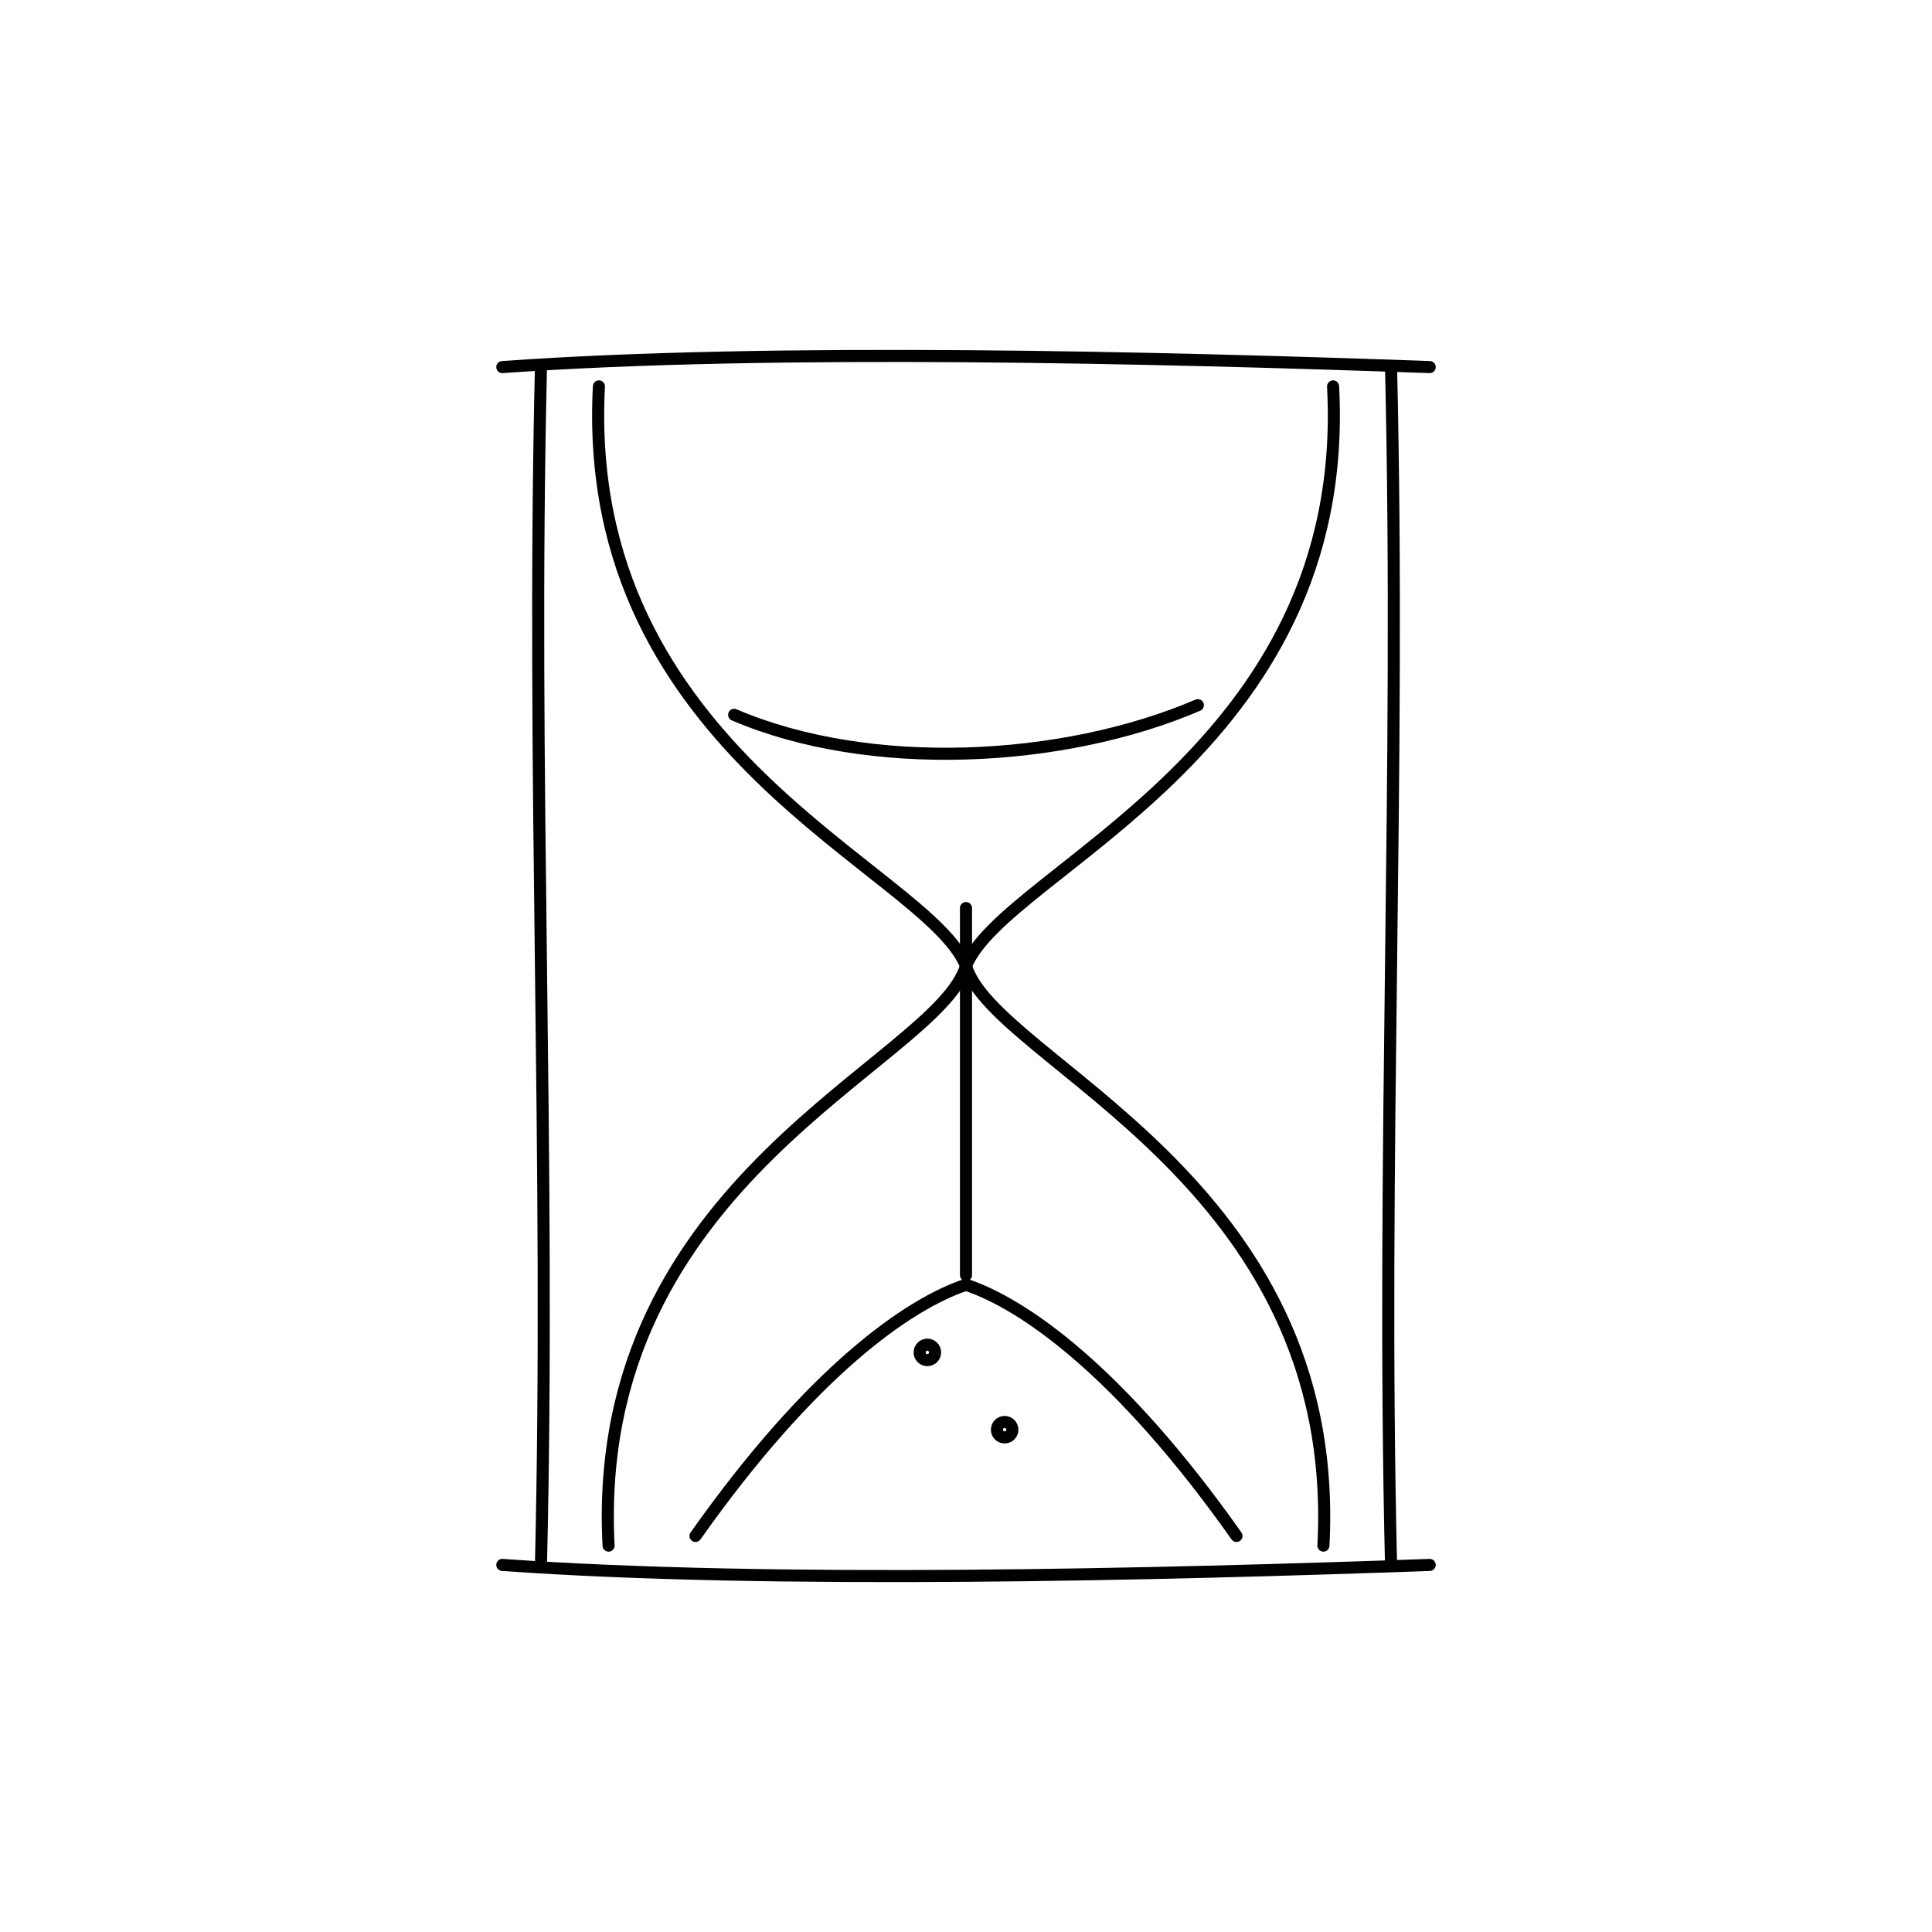
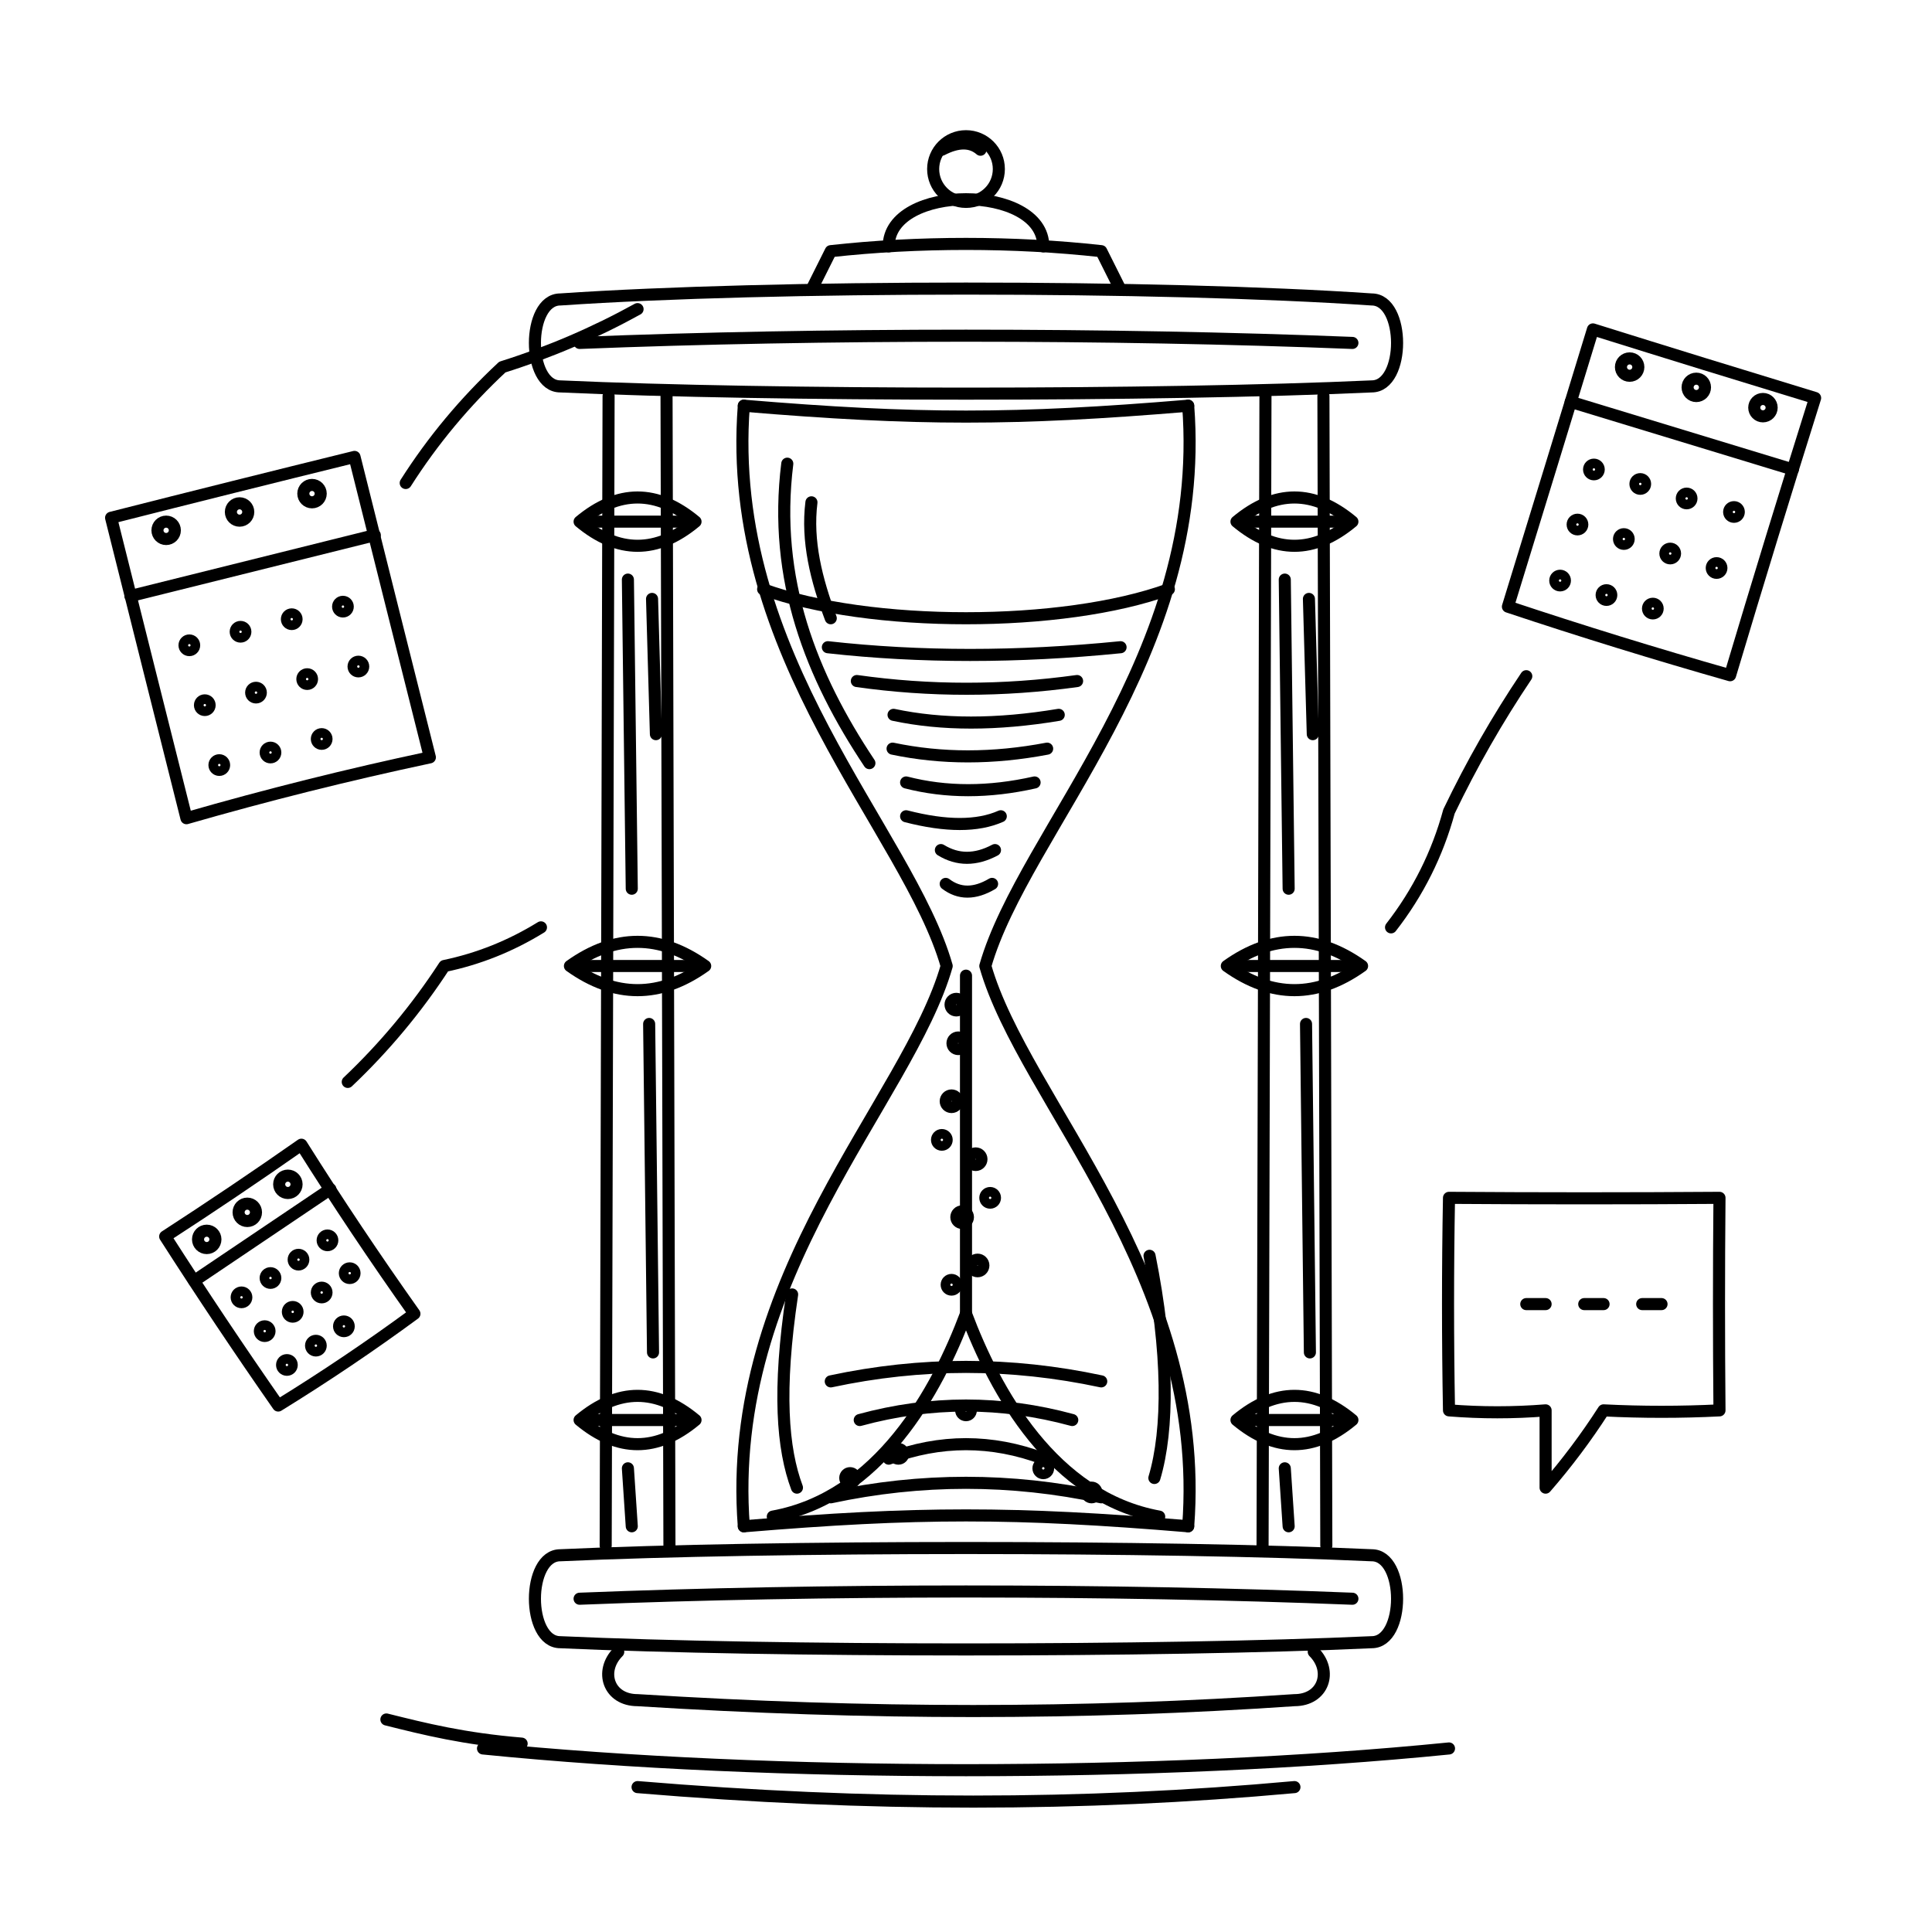
<svg xmlns="http://www.w3.org/2000/svg" viewBox="0 0 200 200" fill="none" stroke="currentColor" stroke-width="1.25" stroke-linecap="round" stroke-linejoin="round">
-   <path d="M52 38C80 36 120 37 148 38M52 162C80 164 120 163 148 162" pathLength="1" />
-   <path d="M62 40C60 78 96 90 100 100C97 110 61 122 63 160M138 40C140 78 104 90 100 100C103 110 139 122 137 160" pathLength="1" />
-   <path d="M56 38C55 80 57 120 56 162M144 38C145 80 143 120 144 162" pathLength="1" />
-   <path class="accent" d="M76 74C90 80 110 79 124 73" pathLength="1" />
-   <path class="accent" d="M100 94L100 132" pathLength="1" />
-   <path class="accent" d="M72 159C84 142 94 135 100 133C106 135 116 142 128 159" pathLength="1" />
-   <circle class="accent" cx="96" cy="140" r="0.8" pathLength="1" />
-   <circle class="accent" cx="104" cy="148" r="0.8" pathLength="1" />
+   <path class="soft" pathLength="1" d="M11.5 53.6Q24.1 50.4 36.7 47.3Q40.6 62.9 44.5 78.4Q31.8 81.1 19.3 84.7Q15.4 69.2 11.5 53.6" />
+   <path class="soft fine" pathLength="1" d="M13.5 61.7L38.8 55.4" />
+   <circle class="soft fine" pathLength="1" cx="17.2" cy="54.9" r="0.9" />
+   <circle class="soft fine" pathLength="1" cx="24.8" cy="53" r="0.9" />
+   <circle class="soft fine" pathLength="1" cx="32.3" cy="51.1" r="0.9" />
+   <circle class="soft fine" pathLength="1" cx="19.6" cy="66.8" r="0.5" />
+   <circle class="soft fine" pathLength="1" cx="24.9" cy="65.4" r="0.5" />
+   <circle class="soft fine" pathLength="1" cx="30.2" cy="64.1" r="0.5" />
+   <circle class="soft fine" pathLength="1" cx="35.5" cy="62.8" r="0.5" />
+   <circle class="soft fine" pathLength="1" cx="21.2" cy="73" r="0.5" />
+   <circle class="soft fine" pathLength="1" cx="26.5" cy="71.7" r="0.5" />
+   <circle class="soft fine" pathLength="1" cx="31.8" cy="70.3" r="0.5" />
+   <circle class="soft fine" pathLength="1" cx="37.1" cy="69" r="0.5" />
+   <circle class="soft fine" pathLength="1" cx="22.7" cy="79.2" r="0.5" />
+   <circle class="soft fine" pathLength="1" cx="28" cy="77.9" r="0.5" />
+   <circle class="soft fine" pathLength="1" cx="33.3" cy="76.5" r="0.5" />
+   <path class="accent soft" pathLength="1" d="M164.9 34.1Q176.4 37.7 187.9 41.2Q183.4 55.5 179.1 69.9Q167.5 66.6 156.1 62.8Q160.5 48.5 164.9 34.1" />
+   <path class="accent fine" pathLength="1" d="M162.6 41.6L185.6 48.6" />
+   <circle class="accent soft fine" pathLength="1" cx="168.7" cy="38" r="0.9" />
+   <circle class="accent soft fine" pathLength="1" cx="175.6" cy="40.1" r="0.9" />
+   <circle class="accent soft fine" pathLength="1" cx="182.5" cy="42.2" r="0.9" />
+   <circle class="accent soft fine" pathLength="1" cx="165" cy="48.6" r="0.5" />
+   <circle class="accent soft fine" pathLength="1" cx="169.8" cy="50.1" r="0.5" />
+   <circle class="accent soft fine" pathLength="1" cx="174.6" cy="51.6" r="0.5" />
+   <circle class="accent soft fine" pathLength="1" cx="179.5" cy="53" r="0.5" />
+   <circle class="accent soft fine" pathLength="1" cx="163.3" cy="54.3" r="0.5" />
+   <circle class="accent soft fine" pathLength="1" cx="168.1" cy="55.8" r="0.5" />
+   <circle class="accent soft fine" pathLength="1" cx="172.9" cy="57.3" r="0.5" />
+   <circle class="accent soft fine" pathLength="1" cx="177.7" cy="58.8" r="0.5" />
+   <circle class="accent soft fine" pathLength="1" cx="161.5" cy="60.1" r="0.5" />
+   <circle class="accent soft fine" pathLength="1" cx="166.3" cy="61.6" r="0.5" />
+   <circle class="accent soft fine" pathLength="1" cx="171.1" cy="63" r="0.5" />
+   <path class="soft" pathLength="1" d="M17.1 128Q24.2 123.4 31.2 118.5Q36.8 127.4 42.9 136Q36.1 141 28.8 145.5Q22.8 136.9 17.1 128" />
+   <path class="soft fine" pathLength="1" d="M20.1 132.6L34.2 123.1" />
+   <circle class="soft fine" pathLength="1" cx="21.4" cy="128.3" r="0.9" />
+   <circle class="soft fine" pathLength="1" cx="25.6" cy="125.5" r="0.9" />
+   <circle class="soft fine" pathLength="1" cx="29.8" cy="122.6" r="0.9" />
+   <circle class="soft fine" pathLength="1" cx="25" cy="134.3" r="0.5" />
+   <circle class="soft fine" pathLength="1" cx="28" cy="132.3" r="0.5" />
+   <circle class="soft fine" pathLength="1" cx="30.9" cy="130.4" r="0.5" />
+   <circle class="soft fine" pathLength="1" cx="33.9" cy="128.4" r="0.5" />
+   <circle class="soft fine" pathLength="1" cx="27.4" cy="137.8" r="0.5" />
+   <circle class="soft fine" pathLength="1" cx="30.3" cy="135.8" r="0.5" />
+   <circle class="soft fine" pathLength="1" cx="33.3" cy="133.8" r="0.5" />
+   <circle class="soft fine" pathLength="1" cx="36.2" cy="131.8" r="0.5" />
+   <circle class="soft fine" pathLength="1" cx="29.7" cy="141.3" r="0.5" />
+   <circle class="soft fine" pathLength="1" cx="32.7" cy="139.3" r="0.5" />
+   <circle class="soft fine" pathLength="1" cx="35.6" cy="137.3" r="0.5" />
+   <path class="soft fine" pathLength="1" d="M42 50Q46.2 43.4 52 38Q59.3 35.7 66 32" />
+   <path class="soft fine" pathLength="1" d="M158 70Q153.5 76.7 150 84Q148.2 90.6 144 96" />
+   <path class="soft fine" pathLength="1" d="M36 112Q41.7 106.6 46 100Q51.3 98.9 56 96" />
+   <path class="soft" pathLength="1" d="M150 124Q164 124.1 178 124Q177.9 135 178 146Q172 146.3 166 146Q163.3 150.2 160 154Q160 150 160 146Q155 146.4 150 146Q149.8 135 150 124" />
+   <path class="soft fine" pathLength="1" d="M158 135L160 135" />
+   <path class="soft fine" pathLength="1" d="M164 135L166 135" />
+   <path class="soft fine" pathLength="1" d="M170 135L172 135" />
+   <path pathLength="1" d="M58 31C80 29.5 120 29.5 142 31C145.5 31 145.5 40 142 40C120 41 80 41 58 40C54.5 40 54.5 31 58 31Z" />
+   <path class="fine" pathLength="1" d="M60 35.5C85 34.5 115 34.5 140 35.5" />
+   <path pathLength="1" d="M84 30L86 26C95 25 105 25 114 26L116 30" />
+   <path pathLength="1" d="M92 25.5C92 19 108 19 108 25.5" />
+   <circle pathLength="1" cx="100" cy="17.5" r="3.4" />
+   <path class="fine" pathLength="1" d="M97.5 15.5Q100 14.2 101.5 15.5" />
+   <path pathLength="1" d="M58 161C80 160 120 160 142 161C145.5 161 145.5 170 142 170C120 171 80 171 58 170C54.5 170 54.5 161 58 161Z" />
+   <path class="fine" pathLength="1" d="M60 165.5C85 164.5 115 164.5 140 165.5" />
+   <path pathLength="1" d="M64 171C62 173 63 176 66 176C90 177.5 112 177.5 134 176C137 176 138 173 136 171" />
+   <path pathLength="1" d="M63 41L62.7 160" />
+   <path pathLength="1" d="M69 41L69.3 160" />
+   <path pathLength="1" d="M60 54Q66 49 72 54Q66 59 60 54" />
+   <path class="fine" pathLength="1" d="M61.5 54L70.5 54" />
+   <path pathLength="1" d="M59 100Q66 95 73 100Q66 105 59 100" />
+   <path class="fine" pathLength="1" d="M60.5 100L71.5 100" />
+   <path pathLength="1" d="M60 147Q66 142 72 147Q66 152 60 147" />
+   <path class="fine" pathLength="1" d="M61.5 147L70.5 147" />
+   <path class="fine" pathLength="1" d="M65 60L65.4 92" />
+   <path class="fine" pathLength="1" d="M67.2 106L67.6 140" />
+   <path class="fine" pathLength="1" d="M67.5 62L67.9 76" />
+   <path class="fine" pathLength="1" d="M65 152L65.4 158" />
+   <path pathLength="1" d="M131 41L130.7 160" />
+   <path pathLength="1" d="M137 41L137.3 160" />
+   <path pathLength="1" d="M128 54Q134 49 140 54Q134 59 128 54" />
+   <path class="fine" pathLength="1" d="M129.5 54L138.5 54" />
+   <path pathLength="1" d="M127 100Q134 95 141 100Q134 105 127 100" />
+   <path class="fine" pathLength="1" d="M128.5 100L139.5 100" />
+   <path pathLength="1" d="M128 147Q134 142 140 147Q134 152 128 147" />
+   <path class="fine" pathLength="1" d="M129.5 147L138.5 147" />
+   <path class="fine" pathLength="1" d="M133 60L133.4 92" />
+   <path class="fine" pathLength="1" d="M135.2 106L135.6 140" />
+   <path class="fine" pathLength="1" d="M135.5 62L135.9 76" />
+   <path class="fine" pathLength="1" d="M133 152L133.4 158" />
+   <path pathLength="1" d="M77 42C75 68 94 86 98 100C94 114 75 132 77 158" />
+   <path pathLength="1" d="M123 42C125 68 106 86 102 100C106 114 125 132 123 158" />
+   <path class="fine" pathLength="1" d="M77 42C95 43.5 105 43.5 123 42" />
+   <path class="fine" pathLength="1" d="M77 158C95 156.5 105 156.5 123 158" />
+   <path class="fine" pathLength="1" d="M81.5 48C80 60 84 70 90 79" />
+   <path class="fine soft" pathLength="1" d="M84 52C83.5 56 84.5 60 86 64" />
+   <path class="fine" pathLength="1" d="M82 134C80.5 144 81 150 82.5 154" />
+   <path class="fine soft" pathLength="1" d="M119 130C121 140 121 148 119.5 153" />
+   <path class="accent" pathLength="1" d="M79 61C90 65 110 65 121 61" />
+   <path class="accent fine" pathLength="1" d="M85.7 67Q100 68.6 116 67" />
+   <path class="accent fine" pathLength="1" d="M88.7 70.5Q100 72.1 111.5 70.5" />
+   <path class="accent fine" pathLength="1" d="M92.5 74Q100 75.6 109.6 74" />
+   <path class="accent fine" pathLength="1" d="M92.4 77.5Q100 79.1 108.4 77.5" />
+   <path class="accent fine" pathLength="1" d="M93.8 81Q100 82.6 107.1 81" />
+   <path class="accent fine" pathLength="1" d="M93.8 84.5Q100 86.1 103.6 84.5" />
+   <path class="accent fine" pathLength="1" d="M97.4 88Q100 89.6 103 88" />
+   <path class="accent fine" pathLength="1" d="M97.9 91.5Q100 93.1 102.7 91.5" />
+   <path class="accent" pathLength="1" d="M100 101L100 136" />
+   <circle class="accent" pathLength="1" cx="99" cy="104" r="0.6" />
+   <circle class="accent" pathLength="1" cx="99.2" cy="108" r="0.6" />
+   <circle class="accent" pathLength="1" cx="98.5" cy="114" r="0.6" />
+   <circle class="accent" pathLength="1" cx="101" cy="120" r="0.6" />
+   <circle class="accent" pathLength="1" cx="99.6" cy="126" r="0.6" />
+   <circle class="accent" pathLength="1" cx="101.2" cy="131" r="0.6" />
+   <circle class="accent" pathLength="1" cx="97.5" cy="118" r="0.5" />
+   <circle class="accent" pathLength="1" cx="102.5" cy="124" r="0.5" />
+   <circle class="accent" pathLength="1" cx="98.5" cy="133" r="0.5" />
+   <path class="accent" pathLength="1" d="M80 157C91 155 97 144 100 136C103 144 109 155 120 157" />
+   <path class="accent fine" pathLength="1" d="M86 143Q100 140 114 143" />
+   <path class="accent fine" pathLength="1" d="M89 147Q100 144 111 147" />
+   <path class="accent fine" pathLength="1" d="M92 151Q100 148 108 151" />
+   <path class="accent fine" pathLength="1" d="M86 155Q100 152 114 155" />
+   <circle class="accent" pathLength="1" cx="88" cy="153" r="0.5" />
+   <circle class="accent" pathLength="1" cx="93" cy="150.5" r="0.5" />
+   <circle class="accent" pathLength="1" cx="108" cy="152" r="0.5" />
+   <circle class="accent" pathLength="1" cx="113" cy="154.5" r="0.5" />
+   <circle class="accent" pathLength="1" cx="100" cy="146" r="0.5" />
+   <path class="soft fine" pathLength="1" d="M50 181C80 184 120 184 150 181" />
+   <path class="soft fine" pathLength="1" d="M66 185C90 187 112 187 134 185" />
+   <path class="soft fine" pathLength="1" d="M40 178C44 179 48 180 54 180.5" />
</svg>
